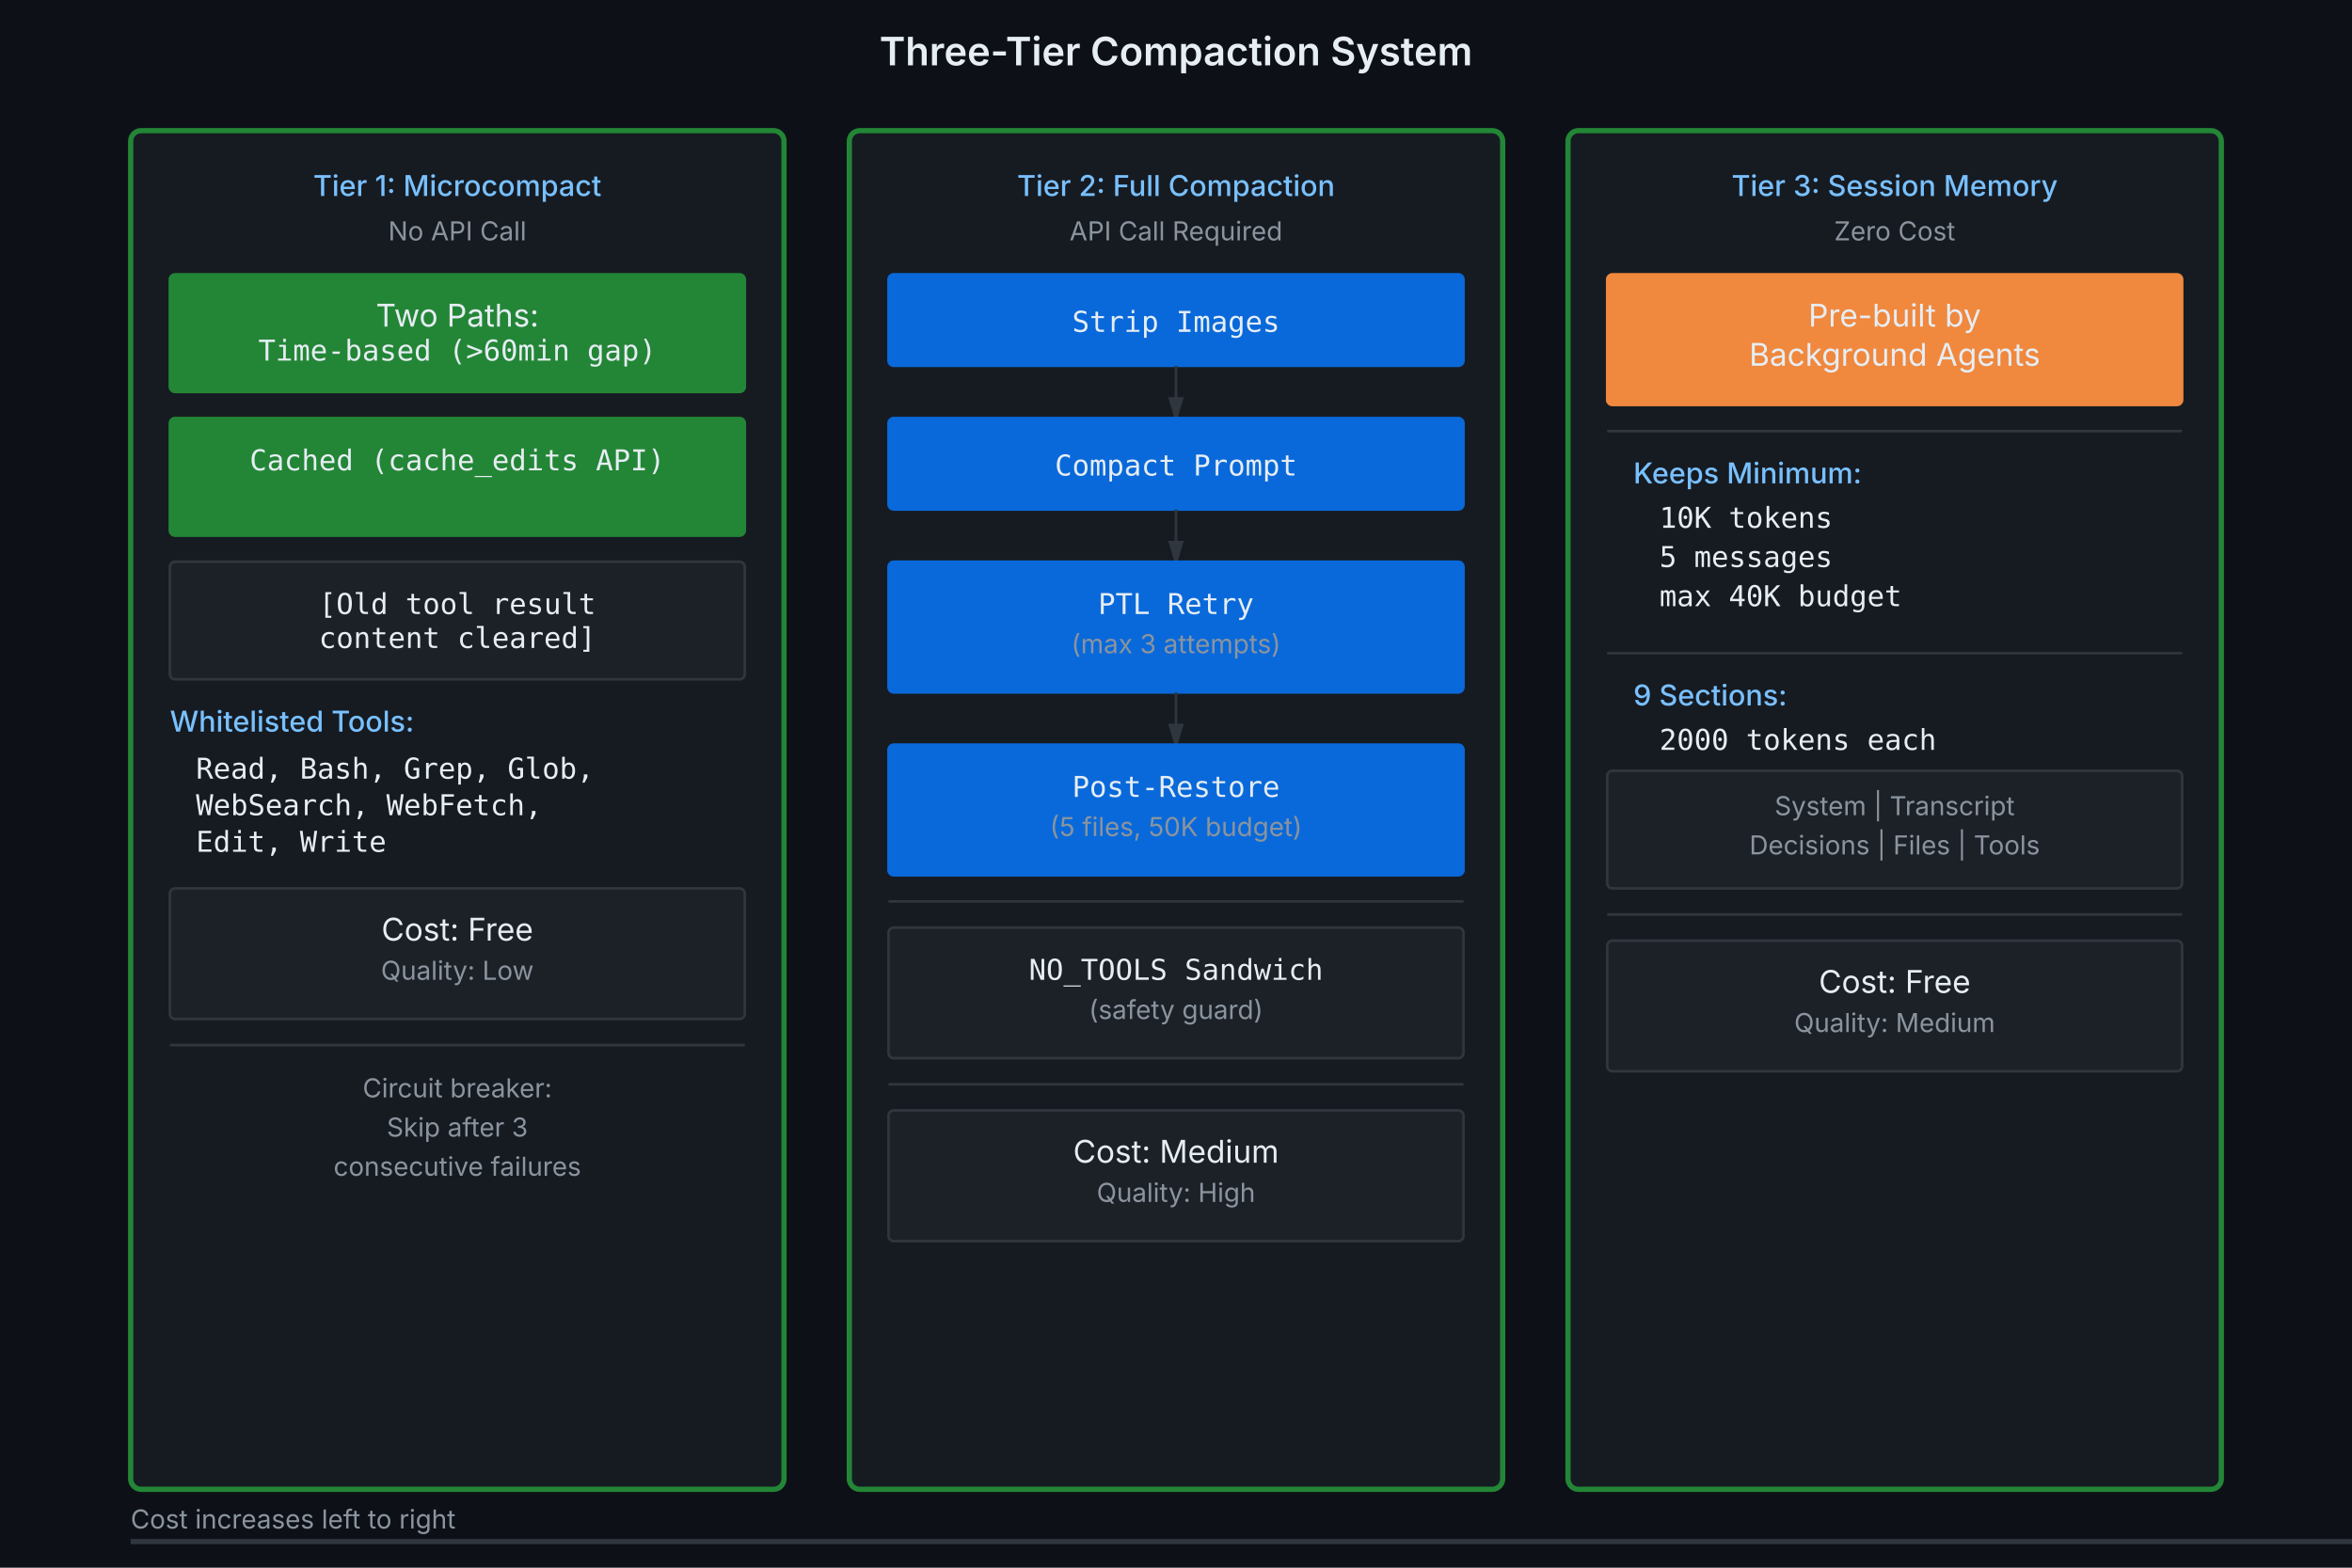
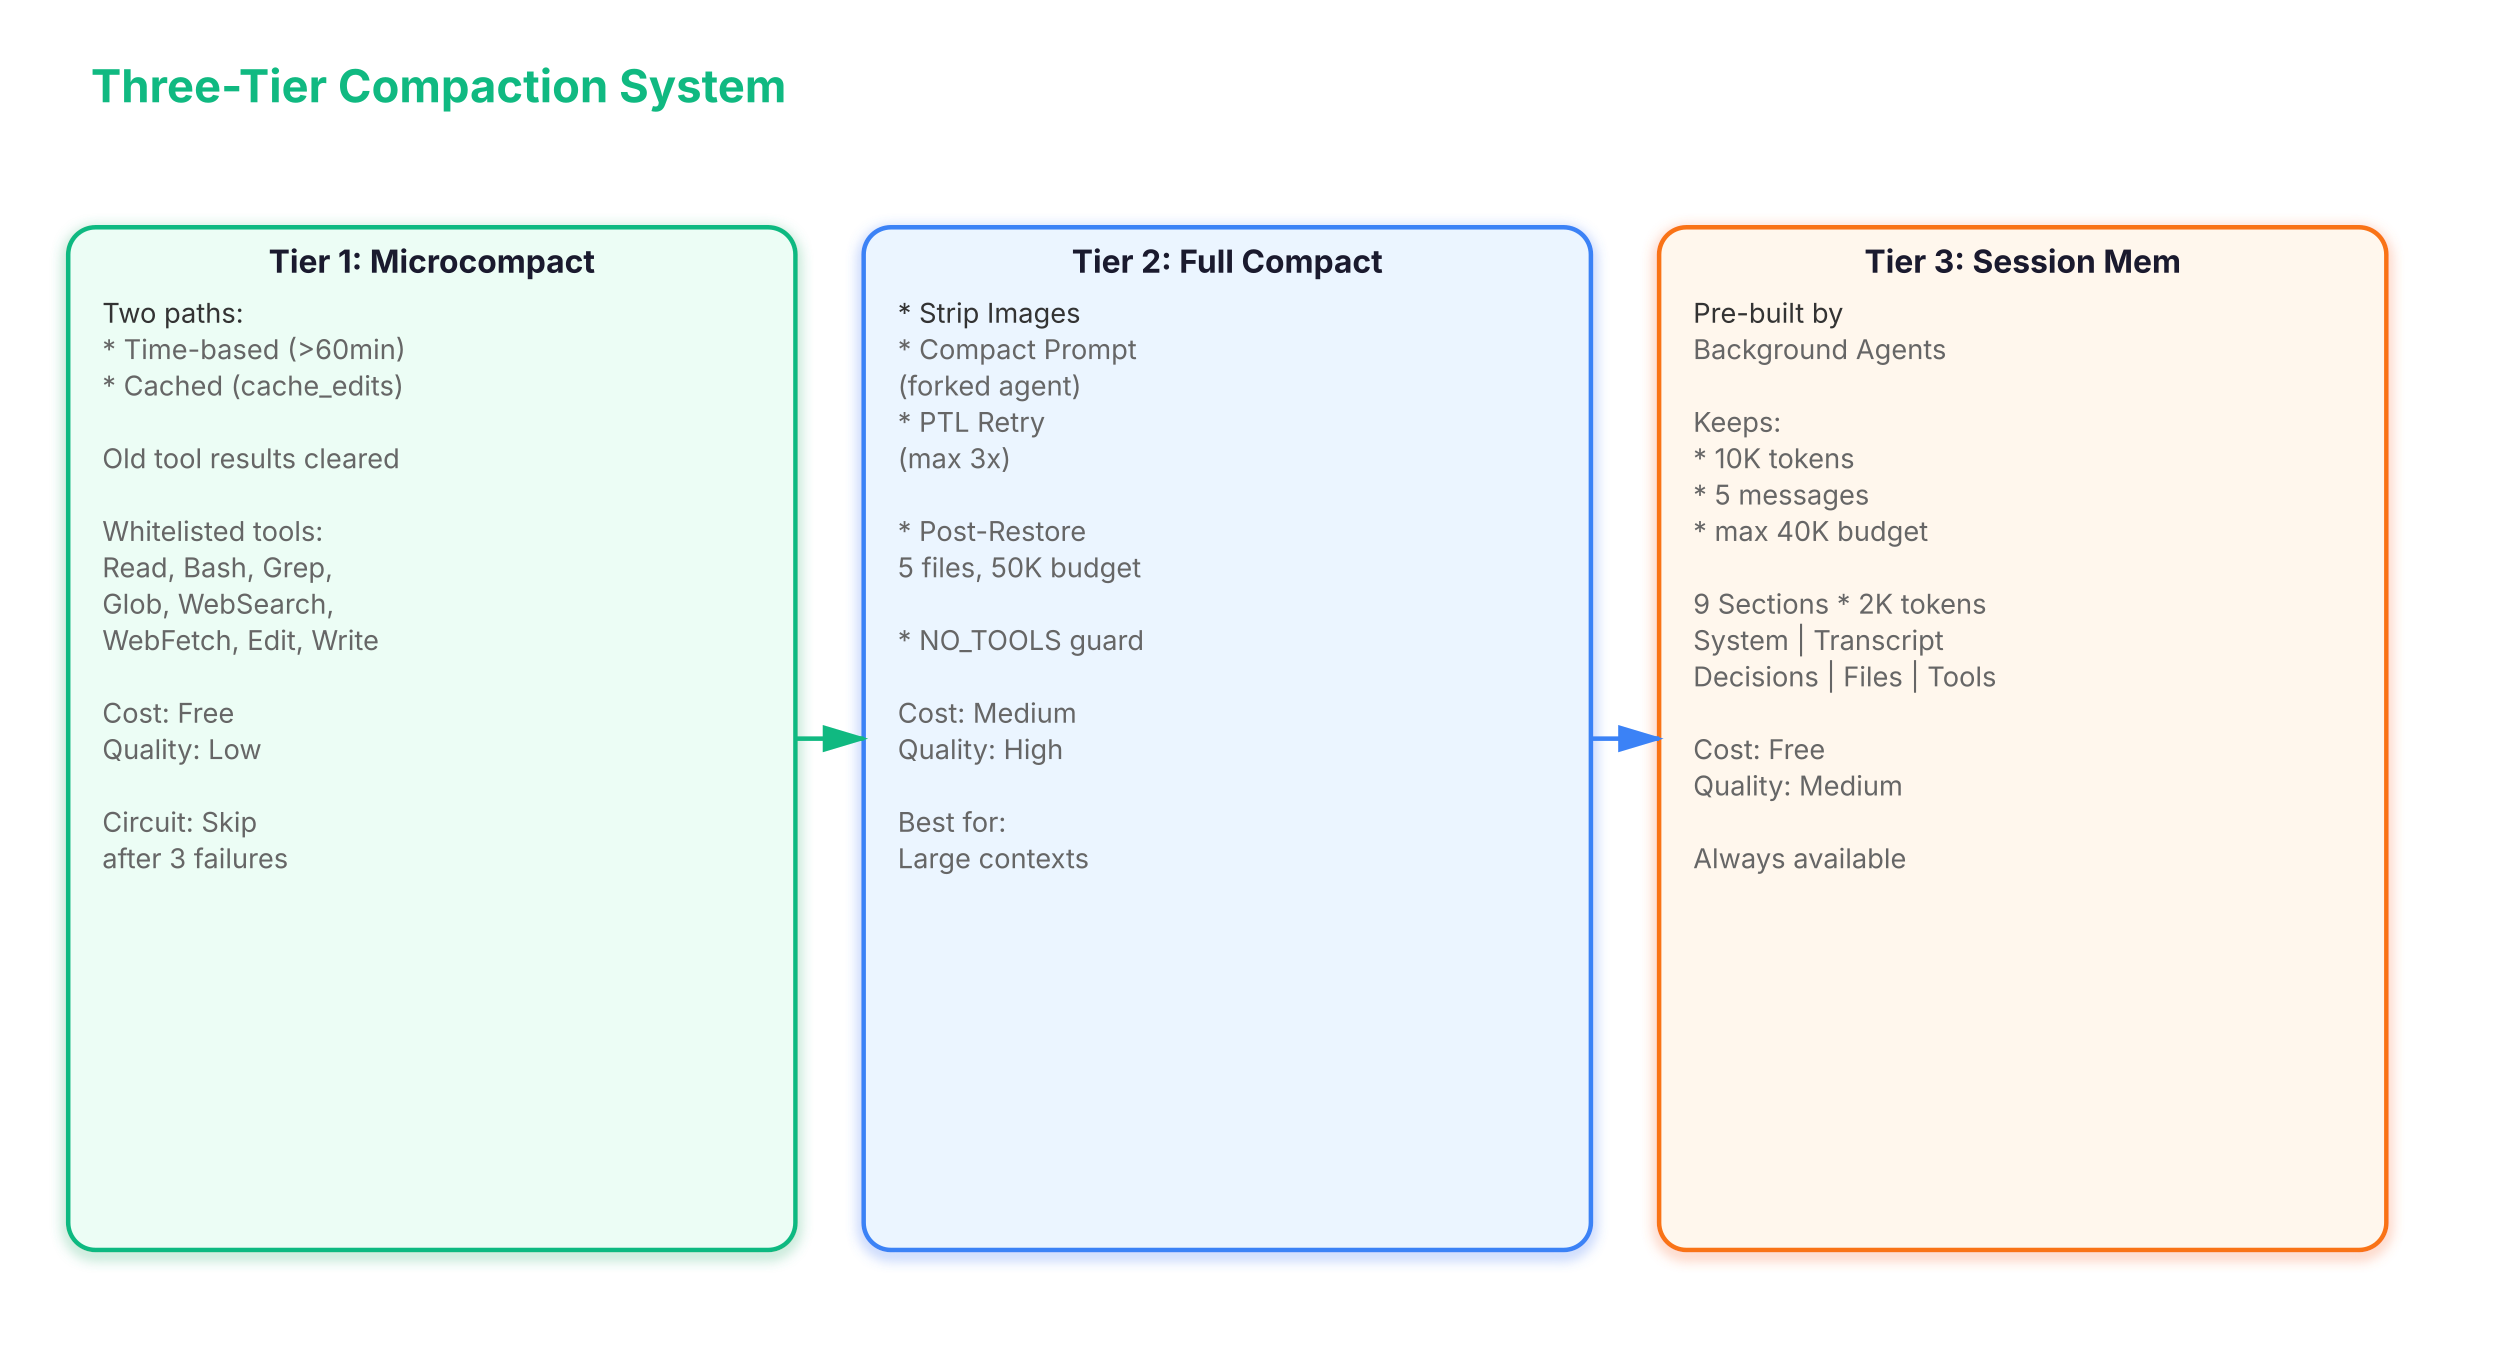
- <svg xmlns="http://www.w3.org/2000/svg" viewBox="0 0 900 600" width="900" height="600">
+ <svg xmlns="http://www.w3.org/2000/svg" viewBox="0 0 1100 600" width="1100px" height="600px" style="background-color: #ffffff">
  <defs>
-     <marker id="arrowhead" markerWidth="10" markerHeight="10" refX="8" refY="3" orient="auto" markerUnits="userSpaceOnUse">
-       <polygon points="0 0, 10 3, 0 6" fill="#30363d" />
+     <filter id="dropShadow" x="-50%" y="-50%" width="200%" height="200%">
+       <feOffset in="SourceGraphic" dx="0" dy="2" />
+       <feGaussianBlur in="offsetblur" stdDeviation="3" />
+       <feMerge>
+         <feMergeNode />
+         <feMergeNode in="SourceGraphic" />
+       </feMerge>
+     </filter>
+     <marker id="arrowhead-arrow" markerWidth="10" markerHeight="10" refX="9" refY="3" orient="auto">
+       <polygon points="0 0, 10 3, 0 6" fill="#94A3B8" />
+     </marker>
+     <marker id="arrowhead-green" markerWidth="10" markerHeight="10" refX="9" refY="3" orient="auto">
+       <polygon points="0 0, 10 3, 0 6" fill="#10B981" />
+     </marker>
+     <marker id="arrowhead-blue" markerWidth="10" markerHeight="10" refX="9" refY="3" orient="auto">
+       <polygon points="0 0, 10 3, 0 6" fill="#3B82F6" />
+     </marker>
+     <marker id="arrowhead-orange" markerWidth="10" markerHeight="10" refX="9" refY="3" orient="auto">
+       <polygon points="0 0, 10 3, 0 6" fill="#F97316" />
+     </marker>
+     <marker id="arrowhead-purple" markerWidth="10" markerHeight="10" refX="9" refY="3" orient="auto">
+       <polygon points="0 0, 10 3, 0 6" fill="#8B5CF6" />
+     </marker>
+     <marker id="arrowhead-red" markerWidth="10" markerHeight="10" refX="9" refY="3" orient="auto">
+       <polygon points="0 0, 10 3, 0 6" fill="#EF4444" />
    </marker>
  </defs>
-   <rect class="bg" style="fill: #0d1117;" width="900" height="600" />
-   <text x="450" y="25" class="text-title" style="fill: #e6edf3; font-family: -apple-system, BlinkMacSystemFont, 'Segoe UI', sans-serif; font-size: 15px; font-weight: 600;" text-anchor="middle">Three-Tier Compaction System</text>
-   <rect x="50" y="50" width="250" height="520" class="tier-box" style="fill: #161b22; stroke: #238636; stroke-width: 2;" rx="4" />
-   <text x="175" y="75" class="text-label" style="fill: #79c0ff; font-family: -apple-system, BlinkMacSystemFont, 'Segoe UI', sans-serif; font-size: 11px; font-weight: 500;" text-anchor="middle" font-size="13">Tier 1: Microcompact</text>
-   <text x="175" y="92" class="text-small" style="fill: #8b949e; font-family: -apple-system, BlinkMacSystemFont, 'Segoe UI', sans-serif; font-size: 10px;" text-anchor="middle">No API Call</text>
-   <rect x="65" y="105" width="220" height="45" class="box-low" style="fill: #238636; stroke: #238636; stroke-width: 1;" rx="2" />
-   <text x="175" y="125" class="text-primary" style="fill: #e6edf3; font-family: -apple-system, BlinkMacSystemFont, 'Segoe UI', sans-serif; font-size: 12px;" text-anchor="middle">Two Paths:</text>
-   <text x="175" y="138" class="text-code" style="fill: #e6edf3; font-family: 'Monaco', 'Menlo', 'Ubuntu Mono', monospace; font-size: 11px;" text-anchor="middle" font-size="10">Time-based (&gt;60min gap)</text>
-   <rect x="65" y="160" width="220" height="45" class="box-low" style="fill: #238636; stroke: #238636; stroke-width: 1;" rx="2" />
-   <text x="175" y="180" class="text-code" style="fill: #e6edf3; font-family: 'Monaco', 'Menlo', 'Ubuntu Mono', monospace; font-size: 11px;" text-anchor="middle">Cached (cache_edits API)</text>
-   <rect x="65" y="215" width="220" height="45" class="box" style="fill: #1c2128; stroke: #30363d; stroke-width: 1;" rx="2" />
-   <text x="175" y="235" class="text-code" style="fill: #e6edf3; font-family: 'Monaco', 'Menlo', 'Ubuntu Mono', monospace; font-size: 11px;" text-anchor="middle">[Old tool result</text>
-   <text x="175" y="248" class="text-code" style="fill: #e6edf3; font-family: 'Monaco', 'Menlo', 'Ubuntu Mono', monospace; font-size: 11px;" text-anchor="middle">content cleared]</text>
-   <text x="65" y="280" class="text-label" style="fill: #79c0ff; font-family: -apple-system, BlinkMacSystemFont, 'Segoe UI', sans-serif; font-size: 11px; font-weight: 500;">Whitelisted Tools:</text>
-   <text x="75" y="298" class="text-code" style="fill: #e6edf3; font-family: 'Monaco', 'Menlo', 'Ubuntu Mono', monospace; font-size: 11px;" font-size="9">Read, Bash, Grep, Glob,</text>
-   <text x="75" y="312" class="text-code" style="fill: #e6edf3; font-family: 'Monaco', 'Menlo', 'Ubuntu Mono', monospace; font-size: 11px;" font-size="9">WebSearch, WebFetch,</text>
-   <text x="75" y="326" class="text-code" style="fill: #e6edf3; font-family: 'Monaco', 'Menlo', 'Ubuntu Mono', monospace; font-size: 11px;" font-size="9">Edit, Write</text>
-   <rect x="65" y="340" width="220" height="50" class="box" style="fill: #1c2128; stroke: #30363d; stroke-width: 1;" rx="2" />
-   <text x="175" y="360" class="text-primary" style="fill: #e6edf3; font-family: -apple-system, BlinkMacSystemFont, 'Segoe UI', sans-serif; font-size: 12px;" text-anchor="middle" font-size="11">Cost: Free</text>
-   <text x="175" y="375" class="text-small" style="fill: #8b949e; font-family: -apple-system, BlinkMacSystemFont, 'Segoe UI', sans-serif; font-size: 10px;" text-anchor="middle">Quality: Low</text>
-   <line x1="65" y1="400" x2="285" y2="400" class="line" style="stroke: #30363d; stroke-width: 1; fill: none;" />
-   <text x="175" y="420" class="text-small" style="fill: #8b949e; font-family: -apple-system, BlinkMacSystemFont, 'Segoe UI', sans-serif; font-size: 10px;" text-anchor="middle">Circuit breaker:</text>
-   <text x="175" y="435" class="text-small" style="fill: #8b949e; font-family: -apple-system, BlinkMacSystemFont, 'Segoe UI', sans-serif; font-size: 10px;" text-anchor="middle">Skip after 3</text>
-   <text x="175" y="450" class="text-small" style="fill: #8b949e; font-family: -apple-system, BlinkMacSystemFont, 'Segoe UI', sans-serif; font-size: 10px;" text-anchor="middle">consecutive failures</text>
-   <rect x="325" y="50" width="250" height="520" class="tier-box" style="fill: #161b22; stroke: #238636; stroke-width: 2;" rx="4" />
-   <text x="450" y="75" class="text-label" style="fill: #79c0ff; font-family: -apple-system, BlinkMacSystemFont, 'Segoe UI', sans-serif; font-size: 11px; font-weight: 500;" text-anchor="middle" font-size="13">Tier 2: Full Compaction</text>
-   <text x="450" y="92" class="text-small" style="fill: #8b949e; font-family: -apple-system, BlinkMacSystemFont, 'Segoe UI', sans-serif; font-size: 10px;" text-anchor="middle">API Call Required</text>
-   <rect x="340" y="105" width="220" height="35" class="box-mid" style="fill: #0969da; stroke: #0969da; stroke-width: 1;" rx="2" />
-   <text x="450" y="127" class="text-code" style="fill: #e6edf3; font-family: 'Monaco', 'Menlo', 'Ubuntu Mono', monospace; font-size: 11px;" text-anchor="middle">Strip Images</text>
-   <path d="M 450 140 L 450 160" class="line" style="stroke: #30363d; stroke-width: 1; fill: none;" marker-end="url(#arrowhead)" />
-   <rect x="340" y="160" width="220" height="35" class="box-mid" style="fill: #0969da; stroke: #0969da; stroke-width: 1;" rx="2" />
-   <text x="450" y="182" class="text-code" style="fill: #e6edf3; font-family: 'Monaco', 'Menlo', 'Ubuntu Mono', monospace; font-size: 11px;" text-anchor="middle">Compact Prompt</text>
-   <path d="M 450 195 L 450 215" class="line" style="stroke: #30363d; stroke-width: 1; fill: none;" marker-end="url(#arrowhead)" />
-   <rect x="340" y="215" width="220" height="50" class="box-mid" style="fill: #0969da; stroke: #0969da; stroke-width: 1;" rx="2" />
-   <text x="450" y="235" class="text-code" style="fill: #e6edf3; font-family: 'Monaco', 'Menlo', 'Ubuntu Mono', monospace; font-size: 11px;" text-anchor="middle">PTL Retry</text>
-   <text x="450" y="250" class="text-small" style="fill: #8b949e; font-family: -apple-system, BlinkMacSystemFont, 'Segoe UI', sans-serif; font-size: 10px;" text-anchor="middle">(max 3 attempts)</text>
-   <path d="M 450 265 L 450 285" class="line" style="stroke: #30363d; stroke-width: 1; fill: none;" marker-end="url(#arrowhead)" />
-   <rect x="340" y="285" width="220" height="50" class="box-mid" style="fill: #0969da; stroke: #0969da; stroke-width: 1;" rx="2" />
-   <text x="450" y="305" class="text-code" style="fill: #e6edf3; font-family: 'Monaco', 'Menlo', 'Ubuntu Mono', monospace; font-size: 11px;" text-anchor="middle">Post-Restore</text>
-   <text x="450" y="320" class="text-small" style="fill: #8b949e; font-family: -apple-system, BlinkMacSystemFont, 'Segoe UI', sans-serif; font-size: 10px;" text-anchor="middle">(5 files, 50K budget)</text>
-   <line x1="340" y1="345" x2="560" y2="345" class="line" style="stroke: #30363d; stroke-width: 1; fill: none;" />
-   <rect x="340" y="355" width="220" height="50" class="box" style="fill: #1c2128; stroke: #30363d; stroke-width: 1;" rx="2" />
-   <text x="450" y="375" class="text-code" style="fill: #e6edf3; font-family: 'Monaco', 'Menlo', 'Ubuntu Mono', monospace; font-size: 11px;" text-anchor="middle">NO_TOOLS Sandwich</text>
-   <text x="450" y="390" class="text-small" style="fill: #8b949e; font-family: -apple-system, BlinkMacSystemFont, 'Segoe UI', sans-serif; font-size: 10px;" text-anchor="middle">(safety guard)</text>
-   <line x1="340" y1="415" x2="560" y2="415" class="line" style="stroke: #30363d; stroke-width: 1; fill: none;" />
-   <rect x="340" y="425" width="220" height="50" class="box" style="fill: #1c2128; stroke: #30363d; stroke-width: 1;" rx="2" />
-   <text x="450" y="445" class="text-primary" style="fill: #e6edf3; font-family: -apple-system, BlinkMacSystemFont, 'Segoe UI', sans-serif; font-size: 12px;" text-anchor="middle" font-size="11">Cost: Medium</text>
-   <text x="450" y="460" class="text-small" style="fill: #8b949e; font-family: -apple-system, BlinkMacSystemFont, 'Segoe UI', sans-serif; font-size: 10px;" text-anchor="middle">Quality: High</text>
-   <rect x="600" y="50" width="250" height="520" class="tier-box" style="fill: #161b22; stroke: #238636; stroke-width: 2;" rx="4" />
-   <text x="725" y="75" class="text-label" style="fill: #79c0ff; font-family: -apple-system, BlinkMacSystemFont, 'Segoe UI', sans-serif; font-size: 11px; font-weight: 500;" text-anchor="middle" font-size="13">Tier 3: Session Memory</text>
-   <text x="725" y="92" class="text-small" style="fill: #8b949e; font-family: -apple-system, BlinkMacSystemFont, 'Segoe UI', sans-serif; font-size: 10px;" text-anchor="middle">Zero Cost</text>
-   <rect x="615" y="105" width="220" height="50" class="box-high" style="fill: #f0883e; stroke: #f0883e; stroke-width: 1;" rx="2" />
-   <text x="725" y="125" class="text-primary" style="fill: #e6edf3; font-family: -apple-system, BlinkMacSystemFont, 'Segoe UI', sans-serif; font-size: 12px;" text-anchor="middle">Pre-built by</text>
-   <text x="725" y="140" class="text-primary" style="fill: #e6edf3; font-family: -apple-system, BlinkMacSystemFont, 'Segoe UI', sans-serif; font-size: 12px;" text-anchor="middle">Background Agents</text>
-   <line x1="615" y1="165" x2="835" y2="165" class="line" style="stroke: #30363d; stroke-width: 1; fill: none;" />
-   <text x="625" y="185" class="text-label" style="fill: #79c0ff; font-family: -apple-system, BlinkMacSystemFont, 'Segoe UI', sans-serif; font-size: 11px; font-weight: 500;" font-size="11">Keeps Minimum:</text>
-   <text x="635" y="202" class="text-code" style="fill: #e6edf3; font-family: 'Monaco', 'Menlo', 'Ubuntu Mono', monospace; font-size: 11px;" font-size="9">10K tokens</text>
-   <text x="635" y="217" class="text-code" style="fill: #e6edf3; font-family: 'Monaco', 'Menlo', 'Ubuntu Mono', monospace; font-size: 11px;" font-size="9">5 messages</text>
-   <text x="635" y="232" class="text-code" style="fill: #e6edf3; font-family: 'Monaco', 'Menlo', 'Ubuntu Mono', monospace; font-size: 11px;" font-size="9">max 40K budget</text>
-   <line x1="615" y1="250" x2="835" y2="250" class="line" style="stroke: #30363d; stroke-width: 1; fill: none;" />
-   <text x="625" y="270" class="text-label" style="fill: #79c0ff; font-family: -apple-system, BlinkMacSystemFont, 'Segoe UI', sans-serif; font-size: 11px; font-weight: 500;" font-size="11">9 Sections:</text>
-   <text x="635" y="287" class="text-code" style="fill: #e6edf3; font-family: 'Monaco', 'Menlo', 'Ubuntu Mono', monospace; font-size: 11px;" font-size="9">2000 tokens each</text>
-   <rect x="615" y="295" width="220" height="45" class="box" style="fill: #1c2128; stroke: #30363d; stroke-width: 1;" rx="2" />
-   <text x="725" y="312" class="text-small" style="fill: #8b949e; font-family: -apple-system, BlinkMacSystemFont, 'Segoe UI', sans-serif; font-size: 10px;" text-anchor="middle">System | Transcript</text>
-   <text x="725" y="327" class="text-small" style="fill: #8b949e; font-family: -apple-system, BlinkMacSystemFont, 'Segoe UI', sans-serif; font-size: 10px;" text-anchor="middle">Decisions | Files | Tools</text>
-   <line x1="615" y1="350" x2="835" y2="350" class="line" style="stroke: #30363d; stroke-width: 1; fill: none;" />
-   <rect x="615" y="360" width="220" height="50" class="box" style="fill: #1c2128; stroke: #30363d; stroke-width: 1;" rx="2" />
-   <text x="725" y="380" class="text-primary" style="fill: #e6edf3; font-family: -apple-system, BlinkMacSystemFont, 'Segoe UI', sans-serif; font-size: 12px;" text-anchor="middle" font-size="11">Cost: Free</text>
-   <text x="725" y="395" class="text-small" style="fill: #8b949e; font-family: -apple-system, BlinkMacSystemFont, 'Segoe UI', sans-serif; font-size: 10px;" text-anchor="middle">Quality: Medium</text>
-   <text x="50" y="585" class="text-small" style="fill: #8b949e; font-family: -apple-system, BlinkMacSystemFont, 'Segoe UI', sans-serif; font-size: 10px;">Cost increases left to right</text>
-   <line x1="50" y1="590" x2="900" y2="590" class="divider" style="stroke: #30363d; stroke-width: 2;" />
+   <text x="40" y="45" font-family="Inter, system-ui, sans-serif" font-size="20" font-weight="bold" fill="#10B981">Three-Tier Compaction System</text>
+   <rect x="30" y="100" width="320" height="450" rx="12" fill="#ECFDF5" stroke="#10B981" stroke-width="2" filter="url(#dropShadow)" />
+   <text x="190" y="120" text-anchor="middle" font-family="Inter, system-ui, sans-serif" font-size="14" font-weight="bold" fill="#1a1a2e">Tier 1: Microcompact</text>
+   <text x="45" y="142" font-family="Inter, system-ui, sans-serif" font-size="12" fill="#333333">Two paths:</text>
+   <text x="45" y="158" font-family="Inter, system-ui, sans-serif" font-size="12" fill="#666666">* Time-based (&gt;60min)</text>
+   <text x="45" y="174" font-family="Inter, system-ui, sans-serif" font-size="12" fill="#666666">* Cached (cache_edits)</text>
+   <text x="45" y="190" font-family="Inter, system-ui, sans-serif" font-size="12" fill="#666666" />
+   <text x="45" y="206" font-family="Inter, system-ui, sans-serif" font-size="12" fill="#666666">Old tool results cleared</text>
+   <text x="45" y="222" font-family="Inter, system-ui, sans-serif" font-size="12" fill="#666666" />
+   <text x="45" y="238" font-family="Inter, system-ui, sans-serif" font-size="12" fill="#666666">Whitelisted tools:</text>
+   <text x="45" y="254" font-family="Inter, system-ui, sans-serif" font-size="12" fill="#666666">Read, Bash, Grep,</text>
+   <text x="45" y="270" font-family="Inter, system-ui, sans-serif" font-size="12" fill="#666666">Glob, WebSearch,</text>
+   <text x="45" y="286" font-family="Inter, system-ui, sans-serif" font-size="12" fill="#666666">WebFetch, Edit, Write</text>
+   <text x="45" y="302" font-family="Inter, system-ui, sans-serif" font-size="12" fill="#666666" />
+   <text x="45" y="318" font-family="Inter, system-ui, sans-serif" font-size="12" fill="#666666">Cost: Free</text>
+   <text x="45" y="334" font-family="Inter, system-ui, sans-serif" font-size="12" fill="#666666">Quality: Low</text>
+   <text x="45" y="350" font-family="Inter, system-ui, sans-serif" font-size="12" fill="#666666" />
+   <text x="45" y="366" font-family="Inter, system-ui, sans-serif" font-size="12" fill="#666666">Circuit: Skip</text>
+   <text x="45" y="382" font-family="Inter, system-ui, sans-serif" font-size="12" fill="#666666">after 3 failures</text>
+   <rect x="380" y="100" width="320" height="450" rx="12" fill="#EBF5FF" stroke="#3B82F6" stroke-width="2" filter="url(#dropShadow)" />
+   <text x="540" y="120" text-anchor="middle" font-family="Inter, system-ui, sans-serif" font-size="14" font-weight="bold" fill="#1a1a2e">Tier 2: Full Compact</text>
+   <text x="395" y="142" font-family="Inter, system-ui, sans-serif" font-size="12" fill="#333333">* Strip Images</text>
+   <text x="395" y="158" font-family="Inter, system-ui, sans-serif" font-size="12" fill="#666666">* Compact Prompt</text>
+   <text x="395" y="174" font-family="Inter, system-ui, sans-serif" font-size="12" fill="#666666">  (forked agent)</text>
+   <text x="395" y="190" font-family="Inter, system-ui, sans-serif" font-size="12" fill="#666666">* PTL Retry</text>
+   <text x="395" y="206" font-family="Inter, system-ui, sans-serif" font-size="12" fill="#666666">  (max 3x)</text>
+   <text x="395" y="222" font-family="Inter, system-ui, sans-serif" font-size="12" fill="#666666" />
+   <text x="395" y="238" font-family="Inter, system-ui, sans-serif" font-size="12" fill="#666666">* Post-Restore</text>
+   <text x="395" y="254" font-family="Inter, system-ui, sans-serif" font-size="12" fill="#666666">  5 files, 50K budget</text>
+   <text x="395" y="270" font-family="Inter, system-ui, sans-serif" font-size="12" fill="#666666" />
+   <text x="395" y="286" font-family="Inter, system-ui, sans-serif" font-size="12" fill="#666666">* NO_TOOLS guard</text>
+   <text x="395" y="302" font-family="Inter, system-ui, sans-serif" font-size="12" fill="#666666" />
+   <text x="395" y="318" font-family="Inter, system-ui, sans-serif" font-size="12" fill="#666666">Cost: Medium</text>
+   <text x="395" y="334" font-family="Inter, system-ui, sans-serif" font-size="12" fill="#666666">Quality: High</text>
+   <text x="395" y="350" font-family="Inter, system-ui, sans-serif" font-size="12" fill="#666666" />
+   <text x="395" y="366" font-family="Inter, system-ui, sans-serif" font-size="12" fill="#666666">Best for:</text>
+   <text x="395" y="382" font-family="Inter, system-ui, sans-serif" font-size="12" fill="#666666">Large contexts</text>
+   <rect x="730" y="100" width="320" height="450" rx="12" fill="#FFF7ED" stroke="#F97316" stroke-width="2" filter="url(#dropShadow)" />
+   <text x="890" y="120" text-anchor="middle" font-family="Inter, system-ui, sans-serif" font-size="14" font-weight="bold" fill="#1a1a2e">Tier 3: Session Mem</text>
+   <text x="745" y="142" font-family="Inter, system-ui, sans-serif" font-size="12" fill="#333333">Pre-built by</text>
+   <text x="745" y="158" font-family="Inter, system-ui, sans-serif" font-size="12" fill="#666666">Background Agents</text>
+   <text x="745" y="174" font-family="Inter, system-ui, sans-serif" font-size="12" fill="#666666" />
+   <text x="745" y="190" font-family="Inter, system-ui, sans-serif" font-size="12" fill="#666666">Keeps:</text>
+   <text x="745" y="206" font-family="Inter, system-ui, sans-serif" font-size="12" fill="#666666">* 10K tokens</text>
+   <text x="745" y="222" font-family="Inter, system-ui, sans-serif" font-size="12" fill="#666666">* 5 messages</text>
+   <text x="745" y="238" font-family="Inter, system-ui, sans-serif" font-size="12" fill="#666666">* max 40K budget</text>
+   <text x="745" y="254" font-family="Inter, system-ui, sans-serif" font-size="12" fill="#666666" />
+   <text x="745" y="270" font-family="Inter, system-ui, sans-serif" font-size="12" fill="#666666">9 Sections * 2K tokens</text>
+   <text x="745" y="286" font-family="Inter, system-ui, sans-serif" font-size="12" fill="#666666">System | Transcript</text>
+   <text x="745" y="302" font-family="Inter, system-ui, sans-serif" font-size="12" fill="#666666">Decisions | Files | Tools</text>
+   <text x="745" y="318" font-family="Inter, system-ui, sans-serif" font-size="12" fill="#666666" />
+   <text x="745" y="334" font-family="Inter, system-ui, sans-serif" font-size="12" fill="#666666">Cost: Free</text>
+   <text x="745" y="350" font-family="Inter, system-ui, sans-serif" font-size="12" fill="#666666">Quality: Medium</text>
+   <text x="745" y="366" font-family="Inter, system-ui, sans-serif" font-size="12" fill="#666666" />
+   <text x="745" y="382" font-family="Inter, system-ui, sans-serif" font-size="12" fill="#666666">Always available</text>
+   <line x1="350" y1="325" x2="380" y2="325" stroke="#10B981" stroke-width="2" marker-end="url(#arrowhead-green)" />
+   <line x1="700" y1="325" x2="730" y2="325" stroke="#3B82F6" stroke-width="2" marker-end="url(#arrowhead-blue)" />
</svg>
